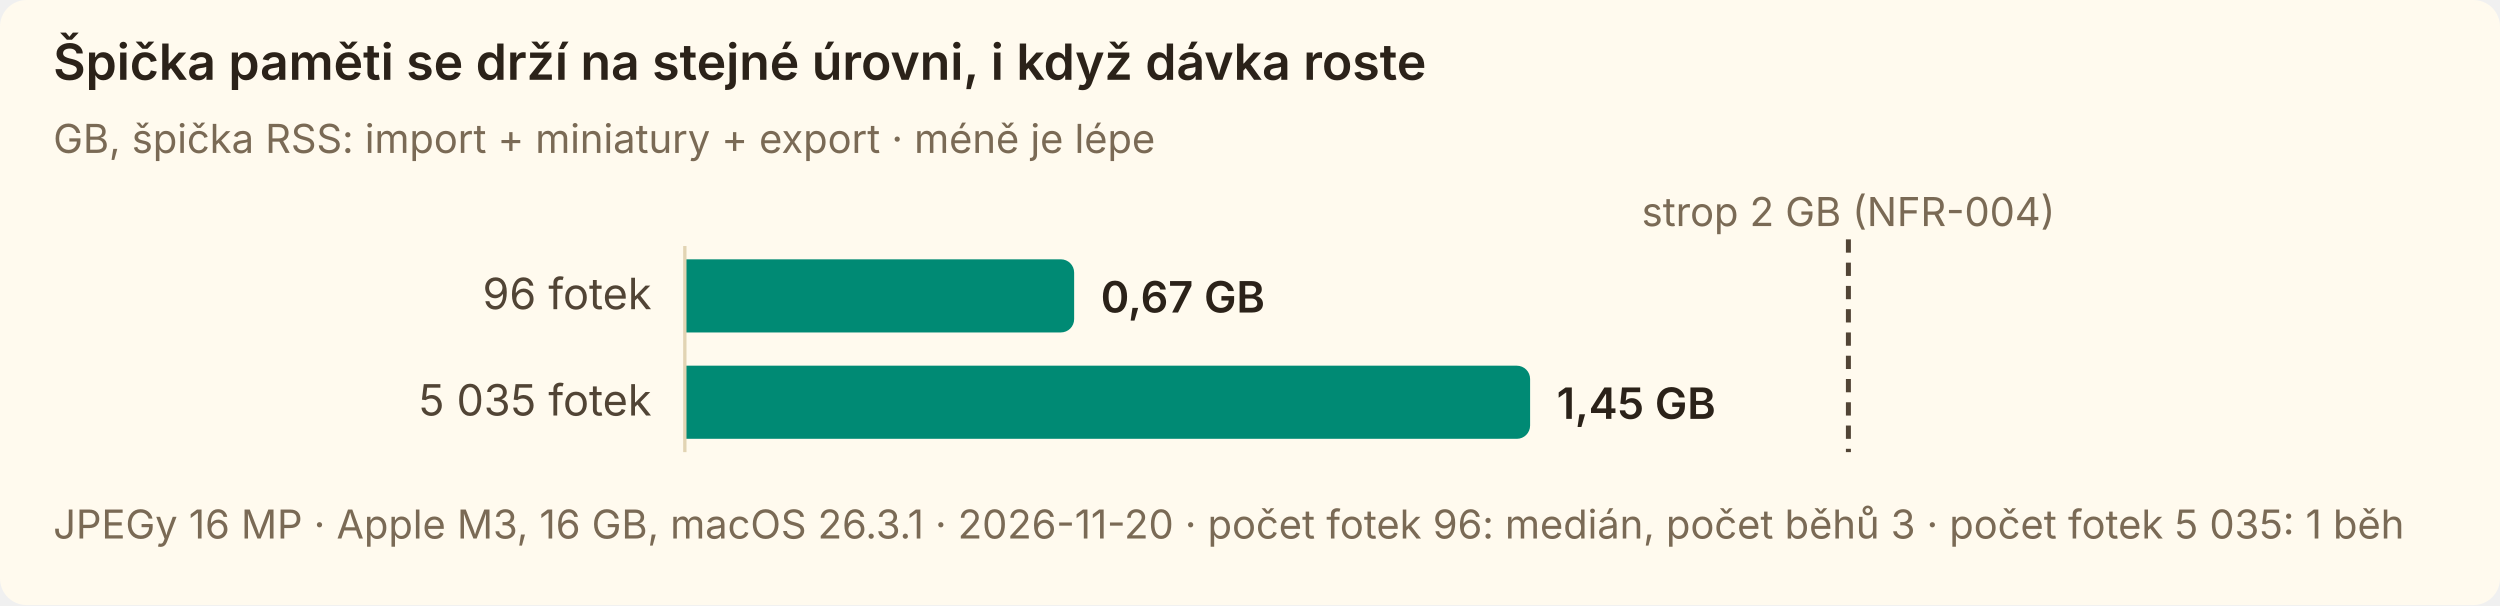
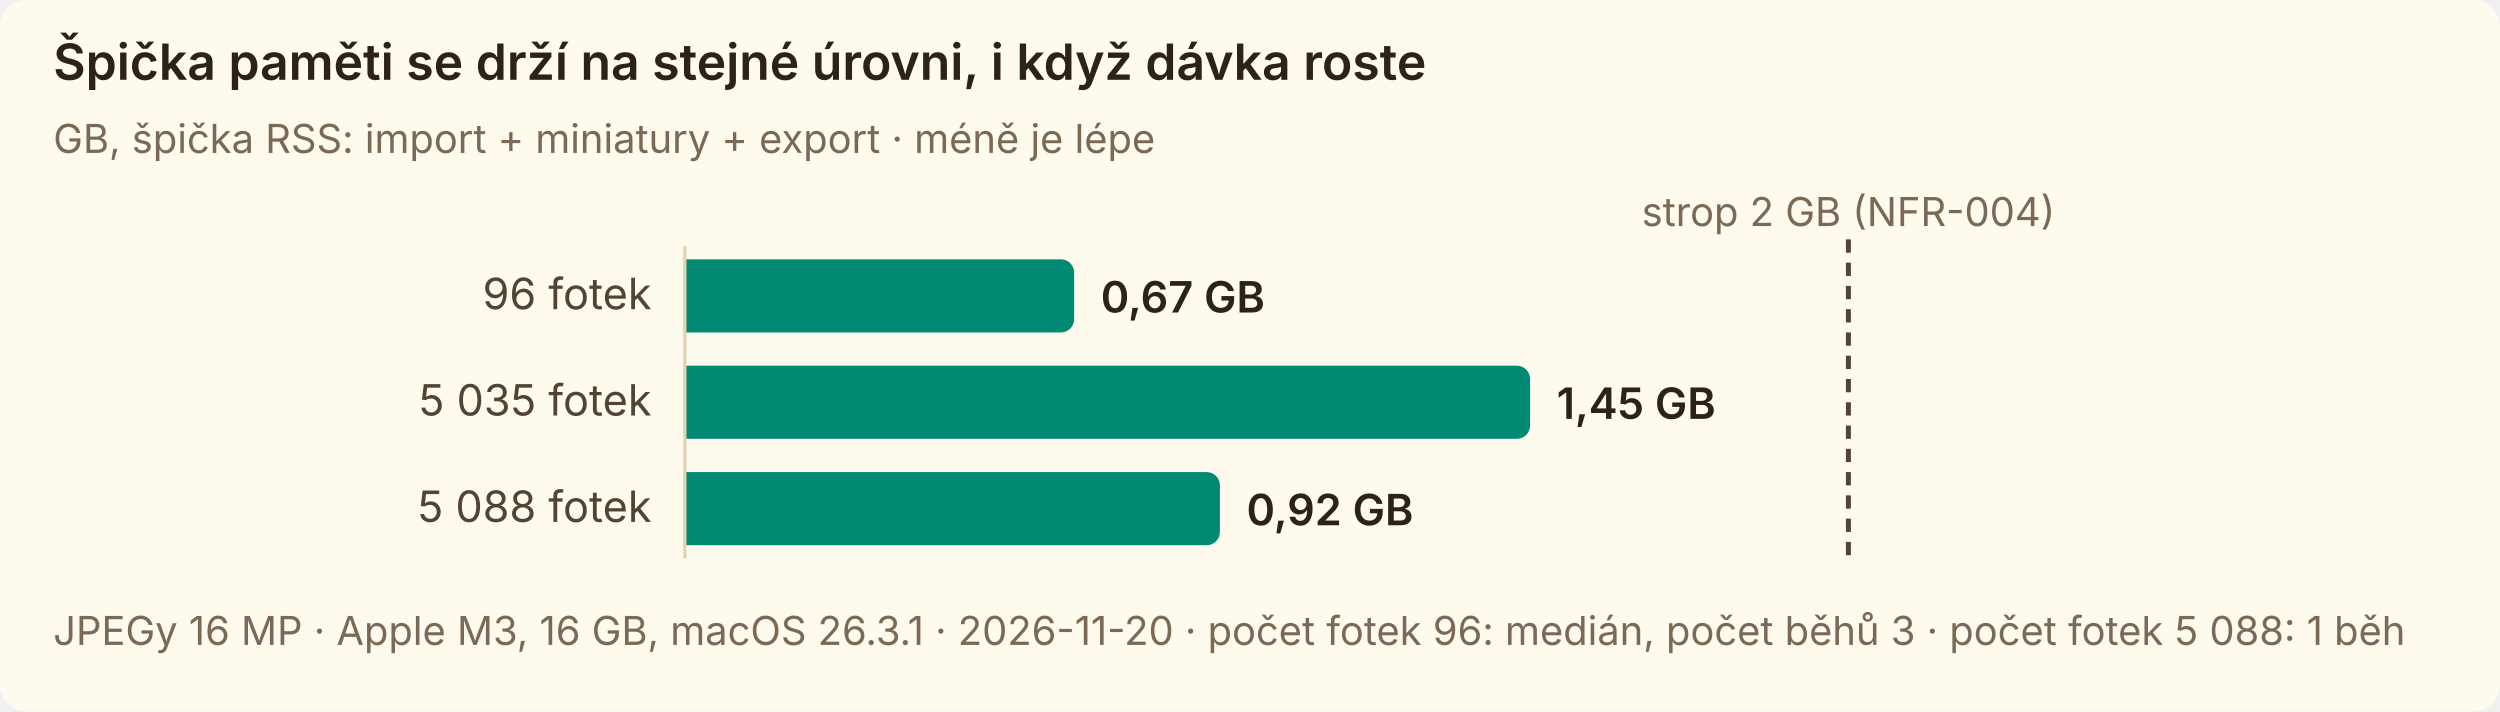
- <svg xmlns="http://www.w3.org/2000/svg" viewBox="-16 -16 752 182" width="752" height="182" role="img" aria-labelledby="t d">
+ <svg xmlns="http://www.w3.org/2000/svg" viewBox="-16 -16 752 214" width="752" height="214" role="img" aria-labelledby="t d">
  <style>
  .bg{fill:#fffaee} .t1{fill:#2b2219;font:600 13px system-ui,-apple-system,Segoe UI,sans-serif}
  .t2{fill:#514435;font:13px system-ui,-apple-system,Segoe UI,sans-serif}
  .t3{fill:#7a6a55;font:12px system-ui,-apple-system,Segoe UI,sans-serif}
  .h{font-size:15px} .num{font-variant-numeric:tabular-nums} .axis{stroke:#e2d4b3;stroke-width:1}
  .ref{stroke:#514435;stroke-width:1.5;stroke-dasharray:4 3} .refw{stroke:#b5652a;stroke-width:1.5;stroke-dasharray:4 3}
  .s1{fill:#008a74} .old{fill-opacity:.45} .s2{fill:#b5652a} .s3{fill:#1baf7a} .s4{fill:#eda100} .s5{fill:#e87ba4} .gap{stroke:#fffaee;stroke-width:2}
  .in{fill:#fff} .ln{fill:none;stroke:#008a74;stroke-width:2;stroke-linejoin:round} .band{fill:#e2d4b3;fill-opacity:.35}
  @media (prefers-color-scheme: dark){
    .bg{fill:#262019} .t1{fill:#f3ead6} .t2{fill:#d8cab0} .t3{fill:#a8977c} .axis{stroke:#3b3127}
    .ref{stroke:#d8cab0} .refw{stroke:#cc7f3e}
    .s1{fill:#21a593} .s2{fill:#cc7f3e} .s3{fill:#199e70} .s4{fill:#c98500} .s5{fill:#d55181} .gap{stroke:#262019}
    .ln{stroke:#21a593} .band{fill:#3b3127}
  }
</style>
-   <rect class="bg" x="-16" y="-16" width="752" height="182" rx="8" />
+   <rect class="bg" x="-16" y="-16" width="752" height="214" rx="8" />
  <text class="t1 h" x="0" y="8">Špička paměti se drží na stejné úrovni, i když dávka roste</text>
  <text class="t3" x="0" y="30">GB, špička RSS: import + miniatury + export · méně je lépe</text>
  <text class="t2" x="180" y="77" text-anchor="end">96 fotek</text>
  <path class="s1" d="M190 62h113.102a4 4 0 0 1 4 4v14a4 4 0 0 1 -4 4h-113.102z" />
  <text class="t1 num" x="315.102" y="78">0,67 GB</text>
  <text class="t2" x="180" y="109" text-anchor="end">5 035 fotek</text>
  <path class="s1" d="M190 94h250.255a4 4 0 0 1 4 4v14a4 4 0 0 1 -4 4h-250.255z" />
  <text class="t1 num" x="452.255" y="110">1,45 GB</text>
-   <line class="axis" x1="190" x2="190" y1="58" y2="120" />
-   <line class="ref" x1="540" x2="540" y1="56" y2="120" />
+   <text class="t2" x="180" y="141" text-anchor="end">5 088 fotek</text>
+   <path class="s1" d="M190 126h156.953a4 4 0 0 1 4 4v14a4 4 0 0 1 -4 4h-156.953z" />
+   <text class="t1 num" x="358.953" y="142">0,92 GB</text>
+   <line class="axis" x1="190" x2="190" y1="58" y2="152" />
+   <line class="ref" x1="540" x2="540" y1="56" y2="152" />
  <text class="t3" x="540" y="52" text-anchor="middle">strop 2 GB (NFR-004)</text>
-   <text class="t3" x="0" y="146">JPEGy 16 MP · Apple M3, 16 GB, macOS 26.3.1 · 2026-11-20 · počet fotek 96: medián, počet běhů 3 · počet fotek 5 035: 1 běh</text>
+   <text class="t3" x="0" y="178">JPEGy 16 MP · Apple M3, 16 GB, macOS 26.3.1 · 2026-11-20 · počet fotek 96: medián, počet běhů 3 · počet fotek 5 088: 1 běh</text>
</svg>
